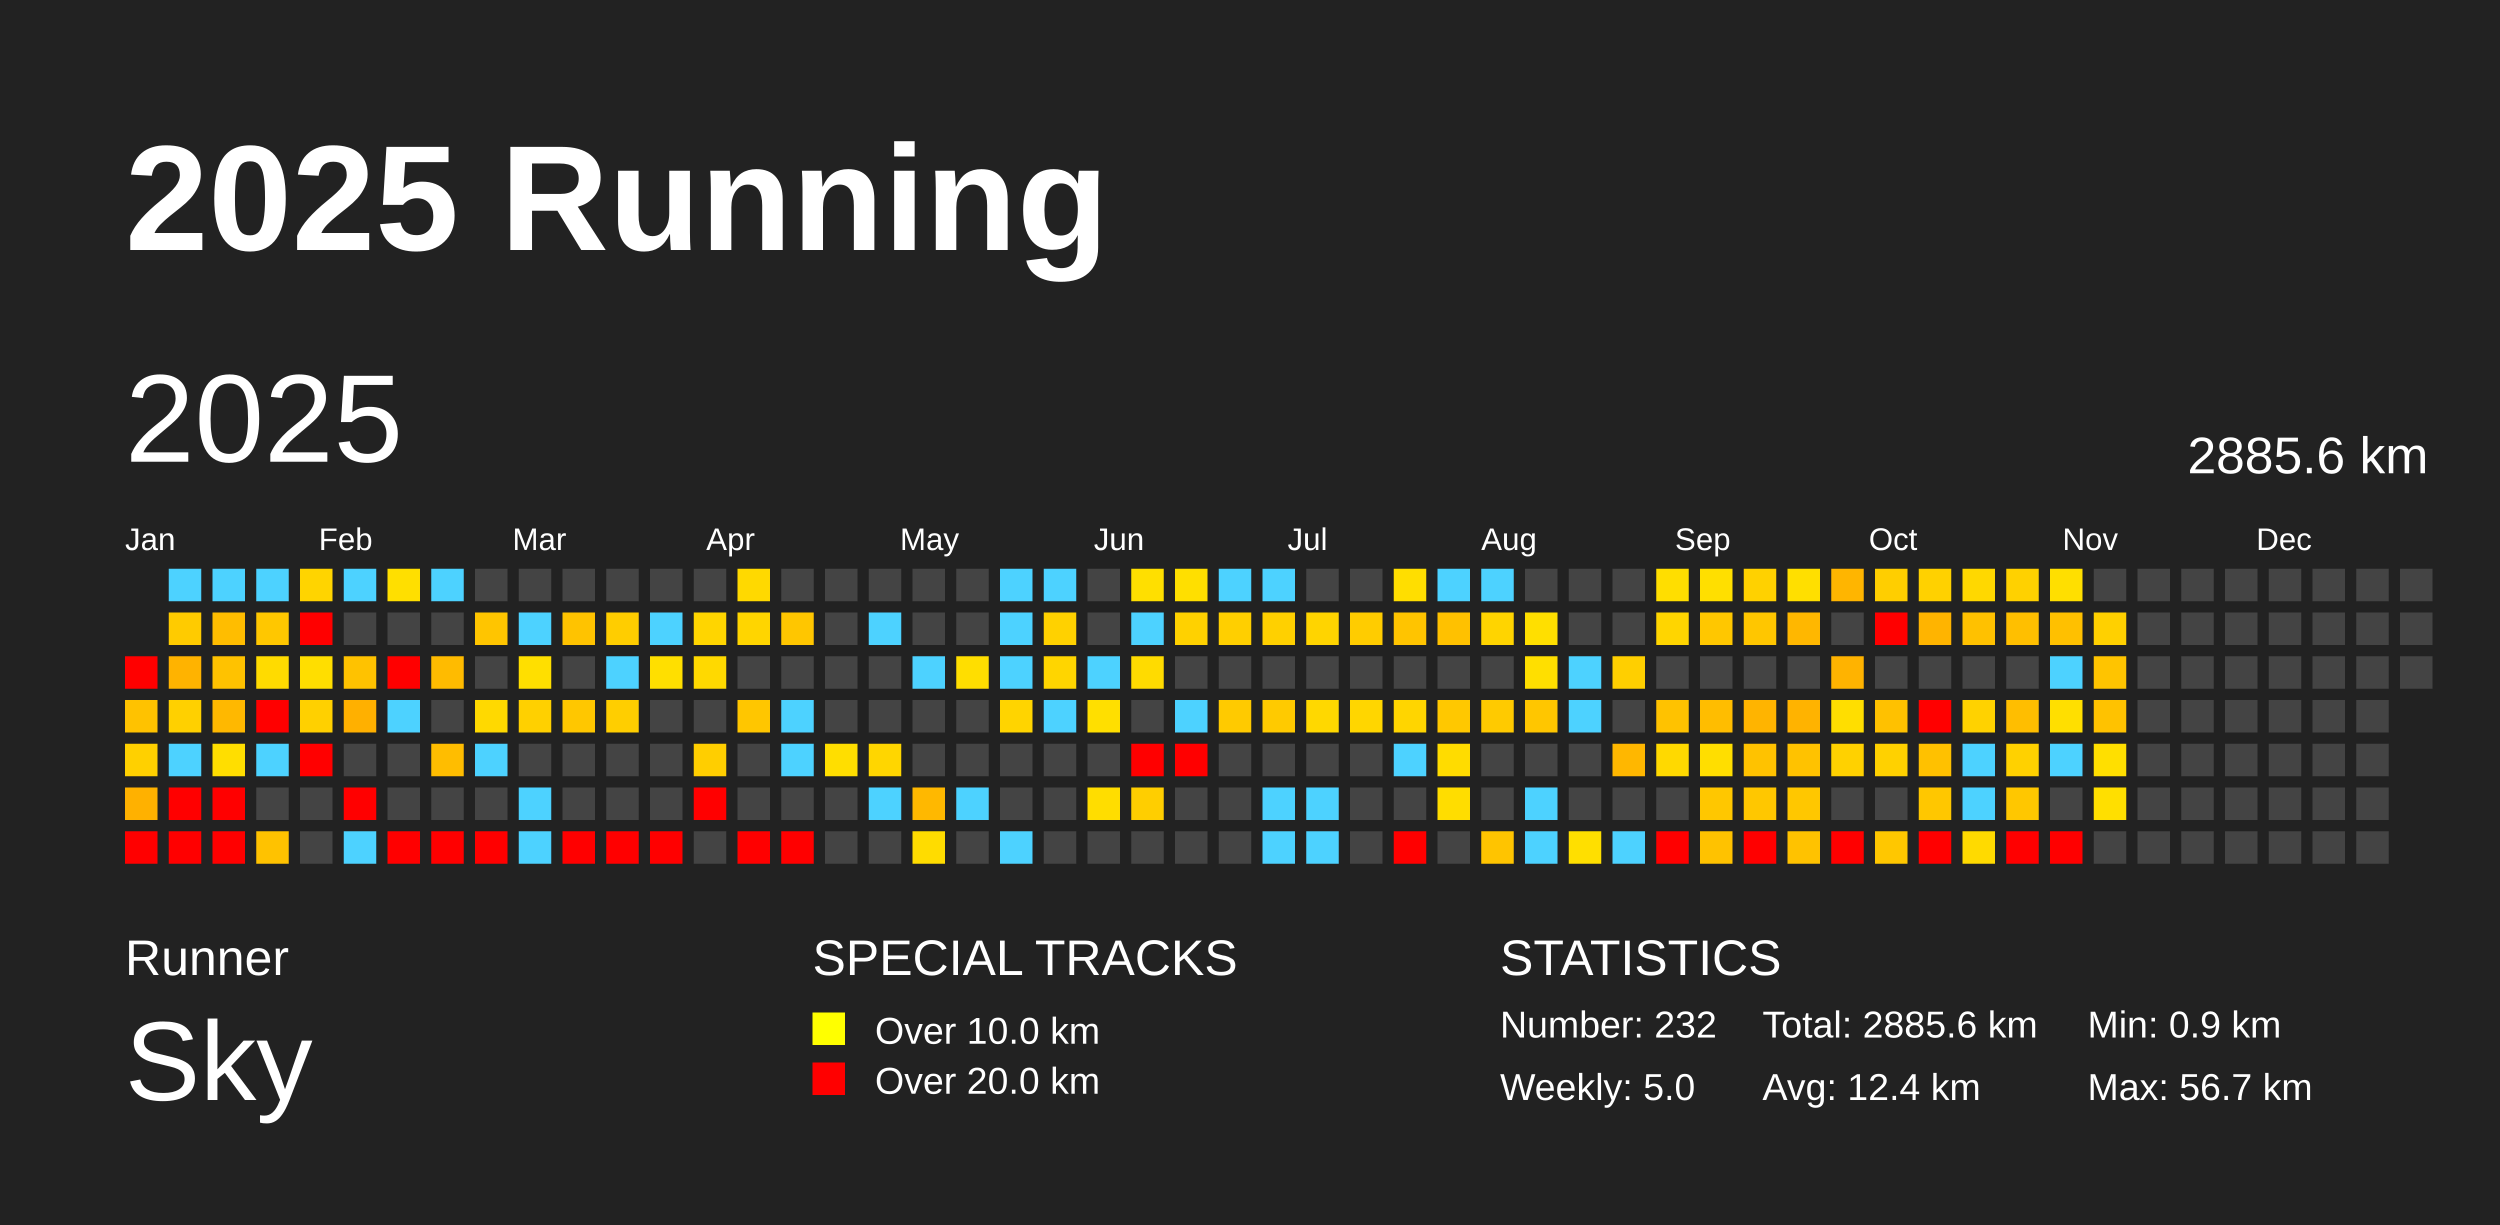
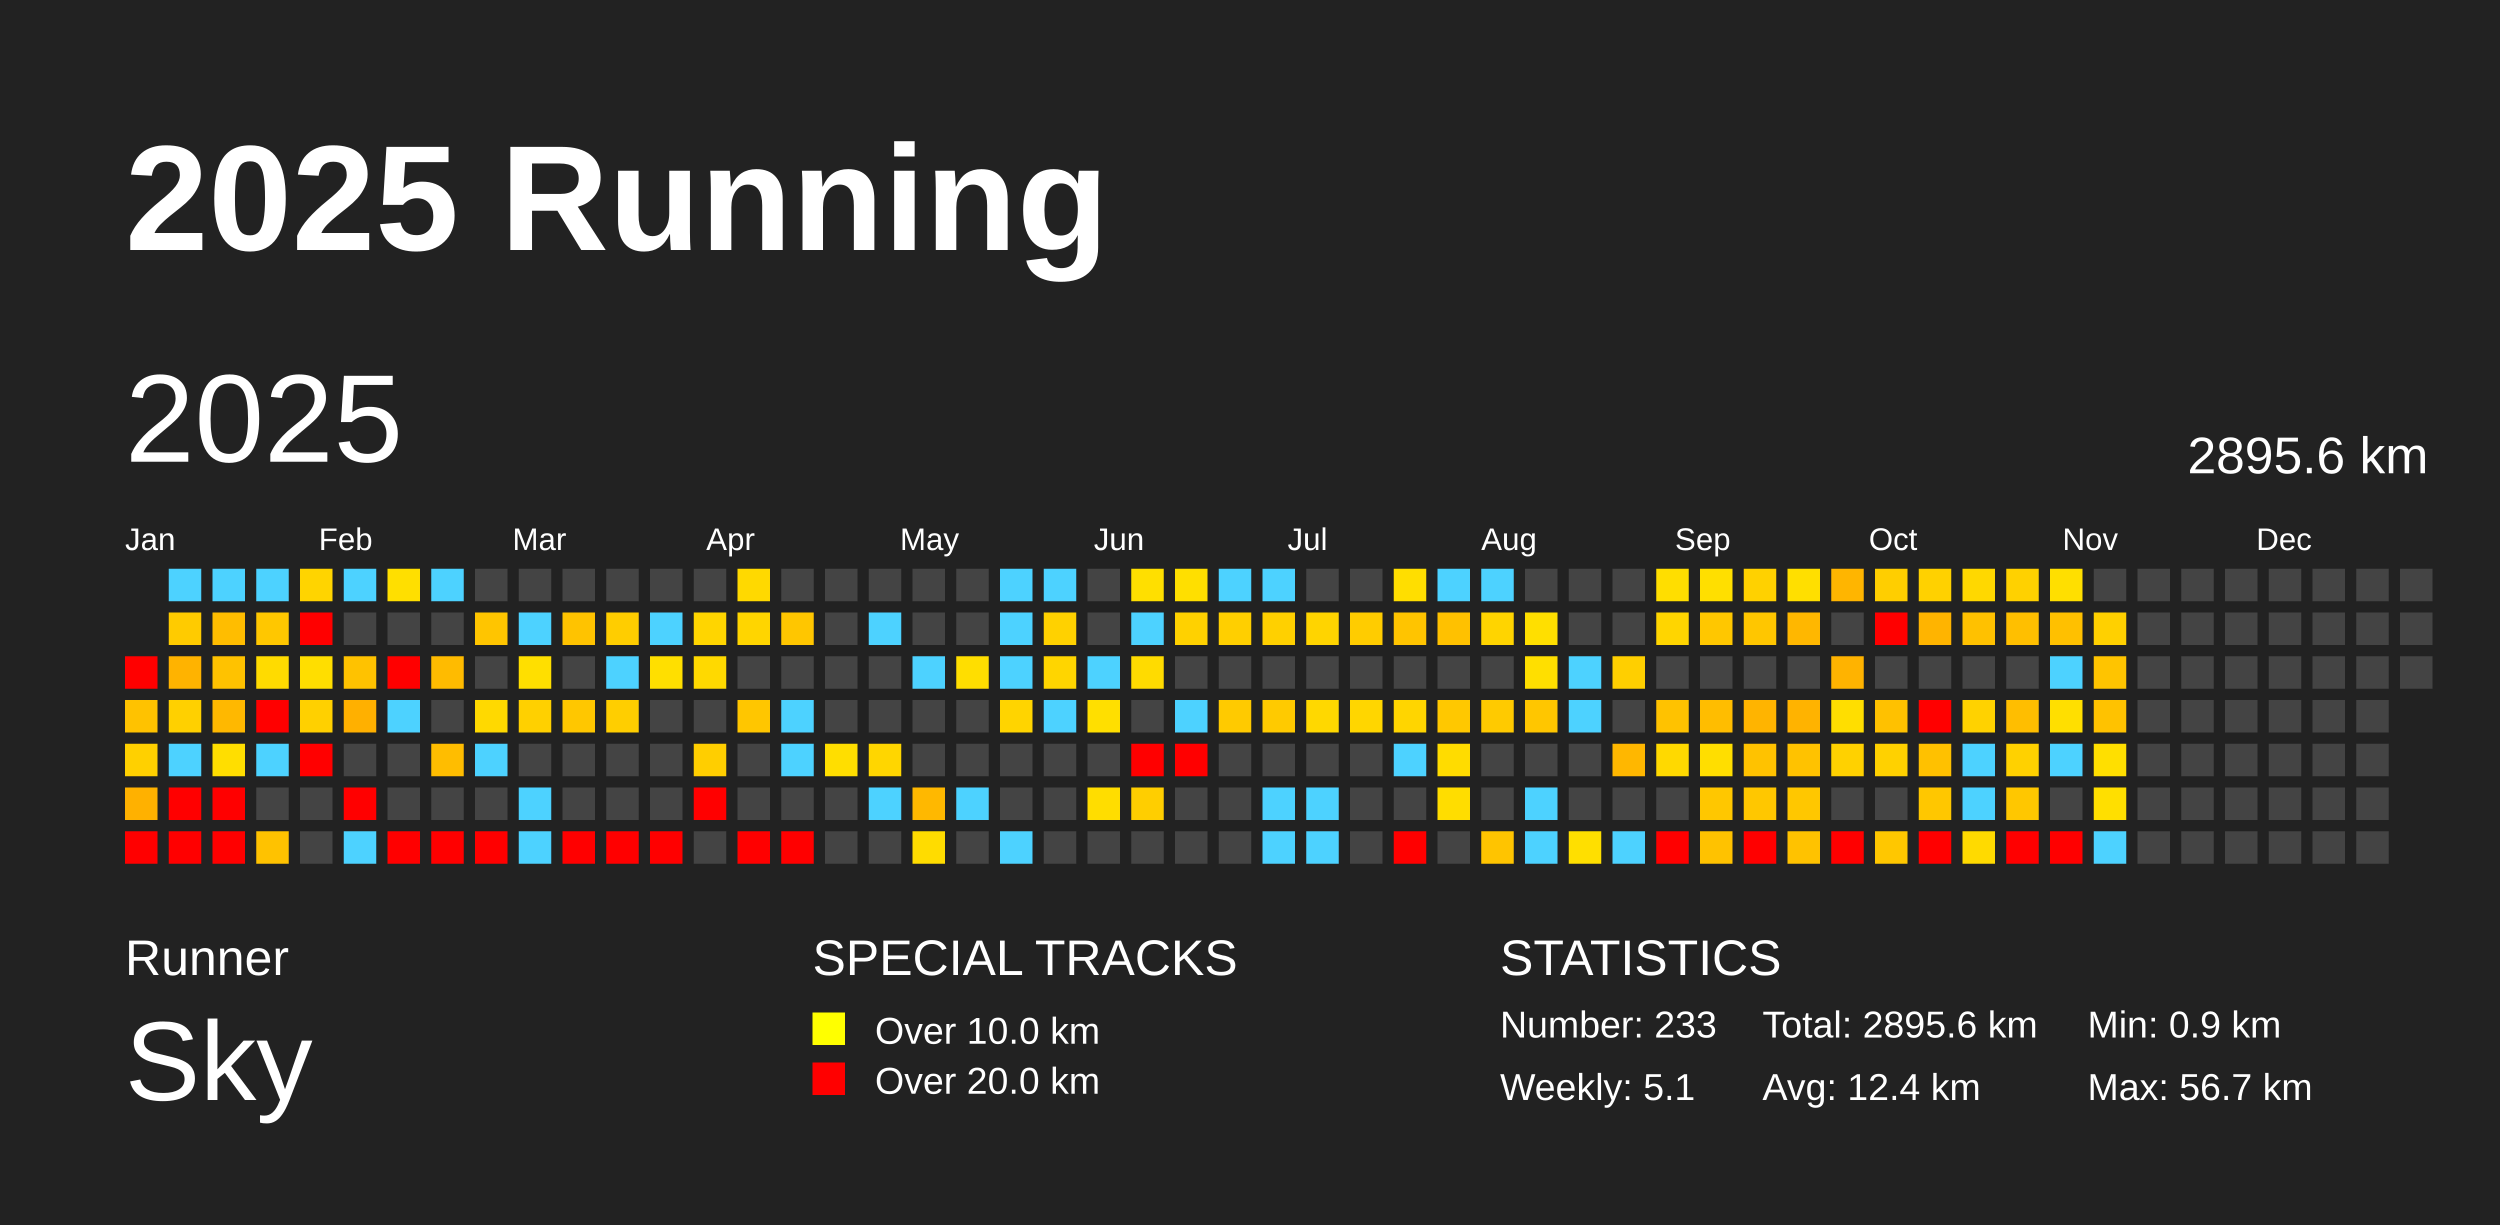
<svg xmlns="http://www.w3.org/2000/svg" baseProfile="full" height="98mm" version="1.1" viewBox="0,0,200,98" width="200mm">
  <defs />
  <rect fill="#222222" height="98" width="200" x="0" y="0" />
  <text fill="#FFFFFF" style="font-size:12px; font-family:Arial; font-weight:bold;" x="10" y="20">2025 Running</text>
  <text fill="#FFFFFF" style="font-size:4px; font-family:Arial" x="10" y="78">Runner</text>
  <text fill="#FFFFFF" style="font-size:9px; font-family:Arial" x="10" y="88">Sky</text>
  <text fill="#FFFFFF" style="font-size:4px; font-family:Arial" x="65" y="78">SPECIAL TRACKS</text>
  <rect fill="yellow" height="2.6" width="2.6" x="65" y="81" />
  <text fill="#FFFFFF" style="font-size:3px; font-family:Arial" x="70" y="83.5">Over 10.0 km</text>
  <rect fill="red" height="2.6" width="2.6" x="65" y="85" />
  <text fill="#FFFFFF" style="font-size:3px; font-family:Arial" x="70" y="87.5">Over 20.0 km</text>
  <text fill="#FFFFFF" style="font-size:4px; font-family:Arial" x="120" y="78">STATISTICS</text>
-   <text fill="#FFFFFF" style="font-size:3px; font-family:Arial" x="120" y="83">Number: 232</text>
-   <text fill="#FFFFFF" style="font-size:3px; font-family:Arial" x="120" y="88">Weekly: 5.0</text>
-   <text fill="#FFFFFF" style="font-size:3px; font-family:Arial" x="141" y="83">Total: 2885.6 km</text>
+   <text fill="#FFFFFF" style="font-size:3px; font-family:Arial" x="120" y="83">Number: 233</text>
+   <text fill="#FFFFFF" style="font-size:3px; font-family:Arial" x="120" y="88">Weekly: 5.1</text>
+   <text fill="#FFFFFF" style="font-size:3px; font-family:Arial" x="141" y="83">Total: 2895.6 km</text>
  <text fill="#FFFFFF" style="font-size:3px; font-family:Arial" x="141" y="88">Avg: 12.4 km</text>
  <text fill="#FFFFFF" style="font-size:3px; font-family:Arial" x="167" y="83">Min: 0.9 km</text>
  <text fill="#FFFFFF" style="font-size:3px; font-family:Arial" x="167" y="88">Max: 56.7 km</text>
  <text dominant-baseline="hanging" fill="#FFFFFF" style="font-size:10.0px; font-family:Arial;" x="10" y="30">2025</text>
-   <text dominant-baseline="hanging" fill="#FFFFFF" style="font-size:4.125px; font-family:Arial;" x="175" y="35">2885.6 km</text>
+   <text dominant-baseline="hanging" fill="#FFFFFF" style="font-size:4.125px; font-family:Arial;" x="175" y="35">2895.6 km</text>
  <text fill="#FFFFFF" style="font-size:2.5px; font-family:Arial" x="10.0" y="44">Jan</text>
  <text fill="#FFFFFF" style="font-size:2.5px; font-family:Arial" x="25.5" y="44">Feb</text>
  <text fill="#FFFFFF" style="font-size:2.5px; font-family:Arial" x="41.0" y="44">Mar</text>
  <text fill="#FFFFFF" style="font-size:2.5px; font-family:Arial" x="56.5" y="44">Apr</text>
  <text fill="#FFFFFF" style="font-size:2.5px; font-family:Arial" x="72.0" y="44">May</text>
  <text fill="#FFFFFF" style="font-size:2.5px; font-family:Arial" x="87.5" y="44">Jun</text>
  <text fill="#FFFFFF" style="font-size:2.5px; font-family:Arial" x="103.0" y="44">Jul</text>
  <text fill="#FFFFFF" style="font-size:2.5px; font-family:Arial" x="118.5" y="44">Aug</text>
  <text fill="#FFFFFF" style="font-size:2.5px; font-family:Arial" x="134.0" y="44">Sep</text>
  <text fill="#FFFFFF" style="font-size:2.5px; font-family:Arial" x="149.5" y="44">Oct</text>
  <text fill="#FFFFFF" style="font-size:2.5px; font-family:Arial" x="165.0" y="44">Nov</text>
  <text fill="#FFFFFF" style="font-size:2.5px; font-family:Arial" x="180.5" y="44">Dec</text>
  <rect fill="red" height="2.6" width="2.6" x="10.0" y="52.5" />
  <rect fill="#ffc200" height="2.6" width="2.6" x="10.0" y="56.0" />
  <rect fill="#ffd000" height="2.6" width="2.6" x="10.0" y="59.5" />
  <rect fill="#ffb100" height="2.6" width="2.6" x="10.0" y="63.0" />
  <rect fill="red" height="2.6" width="2.6" x="10.0" y="66.5" />
  <rect fill="#4dd2ff" height="2.6" width="2.6" x="13.5" y="45.5" />
  <rect fill="#ffcb00" height="2.6" width="2.6" x="13.5" y="49.0" />
  <rect fill="#ffb300" height="2.6" width="2.6" x="13.5" y="52.5" />
  <rect fill="#ffd000" height="2.6" width="2.6" x="13.5" y="56.0" />
  <rect fill="#4dd2ff" height="2.6" width="2.6" x="13.5" y="59.5" />
  <rect fill="red" height="2.6" width="2.6" x="13.5" y="63.0" />
  <rect fill="red" height="2.6" width="2.6" x="13.5" y="66.5" />
  <rect fill="#4dd2ff" height="2.6" width="2.6" x="17.0" y="45.5" />
  <rect fill="#ffbd00" height="2.6" width="2.6" x="17.0" y="49.0" />
  <rect fill="#ffc200" height="2.6" width="2.6" x="17.0" y="52.5" />
  <rect fill="#ffb800" height="2.6" width="2.6" x="17.0" y="56.0" />
  <rect fill="#ffde00" height="2.6" width="2.6" x="17.0" y="59.5" />
  <rect fill="red" height="2.6" width="2.6" x="17.0" y="63.0" />
  <rect fill="red" height="2.6" width="2.6" x="17.0" y="66.5" />
  <rect fill="#4dd2ff" height="2.6" width="2.6" x="20.5" y="45.5" />
  <rect fill="#ffc700" height="2.6" width="2.6" x="20.5" y="49.0" />
  <rect fill="#ffdb00" height="2.6" width="2.6" x="20.5" y="52.5" />
  <rect fill="red" height="2.6" width="2.6" x="20.5" y="56.0" />
  <rect fill="#4dd2ff" height="2.6" width="2.6" x="20.5" y="59.5" />
  <rect fill="#444444" height="2.6" width="2.6" x="20.5" y="63.0" />
  <rect fill="#ffc200" height="2.6" width="2.6" x="20.5" y="66.5" />
  <rect fill="#ffd400" height="2.6" width="2.6" x="24.0" y="45.5" />
  <rect fill="red" height="2.6" width="2.6" x="24.0" y="49.0" />
  <rect fill="#ffde00" height="2.6" width="2.6" x="24.0" y="52.5" />
  <rect fill="#ffd000" height="2.6" width="2.6" x="24.0" y="56.0" />
  <rect fill="red" height="2.6" width="2.6" x="24.0" y="59.5" />
  <rect fill="#444444" height="2.6" width="2.6" x="24.0" y="63.0" />
  <rect fill="#444444" height="2.6" width="2.6" x="24.0" y="66.5" />
  <rect fill="#4dd2ff" height="2.6" width="2.6" x="27.5" y="45.5" />
  <rect fill="#444444" height="2.6" width="2.6" x="27.5" y="49.0" />
  <rect fill="#ffc200" height="2.6" width="2.6" x="27.5" y="52.5" />
  <rect fill="#ffb000" height="2.6" width="2.6" x="27.5" y="56.0" />
  <rect fill="#444444" height="2.6" width="2.6" x="27.5" y="59.5" />
  <rect fill="red" height="2.6" width="2.6" x="27.5" y="63.0" />
  <rect fill="#4dd2ff" height="2.6" width="2.6" x="27.5" y="66.5" />
  <rect fill="#ffdf00" height="2.6" width="2.6" x="31.0" y="45.5" />
  <rect fill="#444444" height="2.6" width="2.6" x="31.0" y="49.0" />
  <rect fill="red" height="2.6" width="2.6" x="31.0" y="52.5" />
  <rect fill="#4dd2ff" height="2.6" width="2.6" x="31.0" y="56.0" />
  <rect fill="#444444" height="2.6" width="2.6" x="31.0" y="59.5" />
  <rect fill="#444444" height="2.6" width="2.6" x="31.0" y="63.0" />
  <rect fill="red" height="2.6" width="2.6" x="31.0" y="66.5" />
  <rect fill="#4dd2ff" height="2.6" width="2.6" x="34.5" y="45.5" />
  <rect fill="#444444" height="2.6" width="2.6" x="34.5" y="49.0" />
  <rect fill="#ffbb00" height="2.6" width="2.6" x="34.5" y="52.5" />
  <rect fill="#444444" height="2.6" width="2.6" x="34.5" y="56.0" />
  <rect fill="#ffbd00" height="2.6" width="2.6" x="34.5" y="59.5" />
  <rect fill="#444444" height="2.6" width="2.6" x="34.5" y="63.0" />
  <rect fill="red" height="2.6" width="2.6" x="34.5" y="66.5" />
  <rect fill="#444444" height="2.6" width="2.6" x="38.0" y="45.5" />
  <rect fill="#ffc500" height="2.6" width="2.6" x="38.0" y="49.0" />
  <rect fill="#444444" height="2.6" width="2.6" x="38.0" y="52.5" />
  <rect fill="#ffd900" height="2.6" width="2.6" x="38.0" y="56.0" />
  <rect fill="#4dd2ff" height="2.6" width="2.6" x="38.0" y="59.5" />
  <rect fill="#444444" height="2.6" width="2.6" x="38.0" y="63.0" />
  <rect fill="red" height="2.6" width="2.6" x="38.0" y="66.5" />
  <rect fill="#444444" height="2.6" width="2.6" x="41.5" y="45.5" />
  <rect fill="#4dd2ff" height="2.6" width="2.6" x="41.5" y="49.0" />
  <rect fill="#ffdf00" height="2.6" width="2.6" x="41.5" y="52.5" />
  <rect fill="#ffd000" height="2.6" width="2.6" x="41.5" y="56.0" />
  <rect fill="#444444" height="2.6" width="2.6" x="41.5" y="59.5" />
  <rect fill="#4dd2ff" height="2.6" width="2.6" x="41.5" y="63.0" />
  <rect fill="#4dd2ff" height="2.6" width="2.6" x="41.5" y="66.5" />
  <rect fill="#444444" height="2.6" width="2.6" x="45.0" y="45.5" />
  <rect fill="#ffc300" height="2.6" width="2.6" x="45.0" y="49.0" />
  <rect fill="#444444" height="2.6" width="2.6" x="45.0" y="52.5" />
  <rect fill="#ffc700" height="2.6" width="2.6" x="45.0" y="56.0" />
  <rect fill="#444444" height="2.6" width="2.6" x="45.0" y="59.5" />
  <rect fill="#444444" height="2.6" width="2.6" x="45.0" y="63.0" />
  <rect fill="red" height="2.6" width="2.6" x="45.0" y="66.5" />
  <rect fill="#444444" height="2.6" width="2.6" x="48.5" y="45.5" />
  <rect fill="#ffcd00" height="2.6" width="2.6" x="48.5" y="49.0" />
  <rect fill="#4dd2ff" height="2.6" width="2.6" x="48.5" y="52.5" />
  <rect fill="#ffce00" height="2.6" width="2.6" x="48.5" y="56.0" />
  <rect fill="#444444" height="2.6" width="2.6" x="48.5" y="59.5" />
  <rect fill="#444444" height="2.6" width="2.6" x="48.5" y="63.0" />
  <rect fill="red" height="2.6" width="2.6" x="48.5" y="66.5" />
  <rect fill="#444444" height="2.6" width="2.6" x="52.0" y="45.5" />
  <rect fill="#4dd2ff" height="2.6" width="2.6" x="52.0" y="49.0" />
  <rect fill="#ffdf00" height="2.6" width="2.6" x="52.0" y="52.5" />
  <rect fill="#444444" height="2.6" width="2.6" x="52.0" y="56.0" />
  <rect fill="#444444" height="2.6" width="2.6" x="52.0" y="59.5" />
  <rect fill="#444444" height="2.6" width="2.6" x="52.0" y="63.0" />
  <rect fill="red" height="2.6" width="2.6" x="52.0" y="66.5" />
  <rect fill="#444444" height="2.6" width="2.6" x="55.5" y="45.5" />
  <rect fill="#ffd500" height="2.6" width="2.6" x="55.5" y="49.0" />
  <rect fill="#ffd900" height="2.6" width="2.6" x="55.5" y="52.5" />
  <rect fill="#444444" height="2.6" width="2.6" x="55.5" y="56.0" />
  <rect fill="#ffce00" height="2.6" width="2.6" x="55.5" y="59.5" />
  <rect fill="red" height="2.6" width="2.6" x="55.5" y="63.0" />
  <rect fill="#444444" height="2.6" width="2.6" x="55.5" y="66.5" />
  <rect fill="#ffd900" height="2.6" width="2.6" x="59.0" y="45.5" />
  <rect fill="#ffd500" height="2.6" width="2.6" x="59.0" y="49.0" />
  <rect fill="#444444" height="2.6" width="2.6" x="59.0" y="52.5" />
  <rect fill="#ffc600" height="2.6" width="2.6" x="59.0" y="56.0" />
  <rect fill="#444444" height="2.6" width="2.6" x="59.0" y="59.5" />
  <rect fill="#444444" height="2.6" width="2.6" x="59.0" y="63.0" />
  <rect fill="red" height="2.6" width="2.6" x="59.0" y="66.5" />
  <rect fill="#444444" height="2.6" width="2.6" x="62.5" y="45.5" />
  <rect fill="#ffc600" height="2.6" width="2.6" x="62.5" y="49.0" />
  <rect fill="#444444" height="2.6" width="2.6" x="62.5" y="52.5" />
  <rect fill="#4dd2ff" height="2.6" width="2.6" x="62.5" y="56.0" />
  <rect fill="#4dd2ff" height="2.6" width="2.6" x="62.5" y="59.5" />
  <rect fill="#444444" height="2.6" width="2.6" x="62.5" y="63.0" />
  <rect fill="red" height="2.6" width="2.6" x="62.5" y="66.5" />
  <rect fill="#444444" height="2.6" width="2.6" x="66.0" y="45.5" />
  <rect fill="#444444" height="2.6" width="2.6" x="66.0" y="49.0" />
  <rect fill="#444444" height="2.6" width="2.6" x="66.0" y="52.5" />
  <rect fill="#444444" height="2.6" width="2.6" x="66.0" y="56.0" />
  <rect fill="#ffde00" height="2.6" width="2.6" x="66.0" y="59.5" />
  <rect fill="#444444" height="2.6" width="2.6" x="66.0" y="63.0" />
  <rect fill="#444444" height="2.6" width="2.6" x="66.0" y="66.5" />
  <rect fill="#444444" height="2.6" width="2.6" x="69.5" y="45.5" />
  <rect fill="#4dd2ff" height="2.6" width="2.6" x="69.5" y="49.0" />
  <rect fill="#444444" height="2.6" width="2.6" x="69.5" y="52.5" />
  <rect fill="#444444" height="2.6" width="2.6" x="69.5" y="56.0" />
  <rect fill="#ffd600" height="2.6" width="2.6" x="69.5" y="59.5" />
  <rect fill="#4dd2ff" height="2.6" width="2.6" x="69.5" y="63.0" />
  <rect fill="#444444" height="2.6" width="2.6" x="69.5" y="66.5" />
  <rect fill="#444444" height="2.6" width="2.6" x="73.0" y="45.5" />
  <rect fill="#444444" height="2.6" width="2.6" x="73.0" y="49.0" />
  <rect fill="#4dd2ff" height="2.6" width="2.6" x="73.0" y="52.5" />
  <rect fill="#444444" height="2.6" width="2.6" x="73.0" y="56.0" />
  <rect fill="#444444" height="2.6" width="2.6" x="73.0" y="59.5" />
  <rect fill="#ffb800" height="2.6" width="2.6" x="73.0" y="63.0" />
  <rect fill="#ffdc00" height="2.6" width="2.6" x="73.0" y="66.5" />
  <rect fill="#444444" height="2.6" width="2.6" x="76.5" y="45.5" />
  <rect fill="#444444" height="2.6" width="2.6" x="76.5" y="49.0" />
  <rect fill="#ffde00" height="2.6" width="2.6" x="76.5" y="52.5" />
  <rect fill="#444444" height="2.6" width="2.6" x="76.5" y="56.0" />
  <rect fill="#444444" height="2.6" width="2.6" x="76.5" y="59.5" />
  <rect fill="#4dd2ff" height="2.6" width="2.6" x="76.5" y="63.0" />
  <rect fill="#444444" height="2.6" width="2.6" x="76.5" y="66.5" />
  <rect fill="#4dd2ff" height="2.6" width="2.6" x="80.0" y="45.5" />
  <rect fill="#4dd2ff" height="2.6" width="2.6" x="80.0" y="49.0" />
  <rect fill="#4dd2ff" height="2.6" width="2.6" x="80.0" y="52.5" />
  <rect fill="#ffd400" height="2.6" width="2.6" x="80.0" y="56.0" />
  <rect fill="#444444" height="2.6" width="2.6" x="80.0" y="59.5" />
  <rect fill="#444444" height="2.6" width="2.6" x="80.0" y="63.0" />
  <rect fill="#4dd2ff" height="2.6" width="2.6" x="80.0" y="66.5" />
  <rect fill="#4dd2ff" height="2.6" width="2.6" x="83.5" y="45.5" />
  <rect fill="#ffd100" height="2.6" width="2.6" x="83.5" y="49.0" />
  <rect fill="#ffd500" height="2.6" width="2.6" x="83.5" y="52.5" />
  <rect fill="#4dd2ff" height="2.6" width="2.6" x="83.5" y="56.0" />
  <rect fill="#444444" height="2.6" width="2.6" x="83.5" y="59.5" />
  <rect fill="#444444" height="2.6" width="2.6" x="83.5" y="63.0" />
  <rect fill="#444444" height="2.6" width="2.6" x="83.5" y="66.5" />
  <rect fill="#444444" height="2.6" width="2.6" x="87.0" y="45.5" />
  <rect fill="#444444" height="2.6" width="2.6" x="87.0" y="49.0" />
  <rect fill="#4dd2ff" height="2.6" width="2.6" x="87.0" y="52.5" />
  <rect fill="#ffdf00" height="2.6" width="2.6" x="87.0" y="56.0" />
  <rect fill="#444444" height="2.6" width="2.6" x="87.0" y="59.5" />
  <rect fill="#ffdd00" height="2.6" width="2.6" x="87.0" y="63.0" />
  <rect fill="#444444" height="2.6" width="2.6" x="87.0" y="66.5" />
  <rect fill="#ffdf00" height="2.6" width="2.6" x="90.5" y="45.5" />
  <rect fill="#4dd2ff" height="2.6" width="2.6" x="90.5" y="49.0" />
  <rect fill="#ffdb00" height="2.6" width="2.6" x="90.5" y="52.5" />
  <rect fill="#444444" height="2.6" width="2.6" x="90.5" y="56.0" />
  <rect fill="red" height="2.6" width="2.6" x="90.5" y="59.5" />
  <rect fill="#ffce00" height="2.6" width="2.6" x="90.5" y="63.0" />
  <rect fill="#444444" height="2.6" width="2.6" x="90.5" y="66.5" />
  <rect fill="#ffdf00" height="2.6" width="2.6" x="94.0" y="45.5" />
  <rect fill="#ffd100" height="2.6" width="2.6" x="94.0" y="49.0" />
  <rect fill="#444444" height="2.6" width="2.6" x="94.0" y="52.5" />
  <rect fill="#4dd2ff" height="2.6" width="2.6" x="94.0" y="56.0" />
  <rect fill="red" height="2.6" width="2.6" x="94.0" y="59.5" />
  <rect fill="#444444" height="2.6" width="2.6" x="94.0" y="63.0" />
  <rect fill="#444444" height="2.6" width="2.6" x="94.0" y="66.5" />
  <rect fill="#4dd2ff" height="2.6" width="2.6" x="97.5" y="45.5" />
  <rect fill="#ffcf00" height="2.6" width="2.6" x="97.5" y="49.0" />
  <rect fill="#444444" height="2.6" width="2.6" x="97.5" y="52.5" />
  <rect fill="#ffca00" height="2.6" width="2.6" x="97.5" y="56.0" />
  <rect fill="#444444" height="2.6" width="2.6" x="97.5" y="59.5" />
  <rect fill="#444444" height="2.6" width="2.6" x="97.5" y="63.0" />
  <rect fill="#444444" height="2.6" width="2.6" x="97.5" y="66.5" />
  <rect fill="#4dd2ff" height="2.6" width="2.6" x="101.0" y="45.5" />
  <rect fill="#ffd000" height="2.6" width="2.6" x="101.0" y="49.0" />
  <rect fill="#444444" height="2.6" width="2.6" x="101.0" y="52.5" />
  <rect fill="#ffca00" height="2.6" width="2.6" x="101.0" y="56.0" />
  <rect fill="#444444" height="2.6" width="2.6" x="101.0" y="59.5" />
  <rect fill="#4dd2ff" height="2.6" width="2.6" x="101.0" y="63.0" />
  <rect fill="#4dd2ff" height="2.6" width="2.6" x="101.0" y="66.5" />
  <rect fill="#444444" height="2.6" width="2.6" x="104.5" y="45.5" />
  <rect fill="#ffd400" height="2.6" width="2.6" x="104.5" y="49.0" />
  <rect fill="#444444" height="2.6" width="2.6" x="104.5" y="52.5" />
  <rect fill="#ffd800" height="2.6" width="2.6" x="104.5" y="56.0" />
  <rect fill="#444444" height="2.6" width="2.6" x="104.5" y="59.5" />
  <rect fill="#4dd2ff" height="2.6" width="2.6" x="104.5" y="63.0" />
  <rect fill="#4dd2ff" height="2.6" width="2.6" x="104.5" y="66.5" />
  <rect fill="#444444" height="2.6" width="2.6" x="108.0" y="45.5" />
  <rect fill="#ffcc00" height="2.6" width="2.6" x="108.0" y="49.0" />
  <rect fill="#444444" height="2.6" width="2.6" x="108.0" y="52.5" />
  <rect fill="#ffd600" height="2.6" width="2.6" x="108.0" y="56.0" />
  <rect fill="#444444" height="2.6" width="2.6" x="108.0" y="59.5" />
  <rect fill="#444444" height="2.6" width="2.6" x="108.0" y="63.0" />
  <rect fill="#444444" height="2.6" width="2.6" x="108.0" y="66.5" />
  <rect fill="#ffde00" height="2.6" width="2.6" x="111.5" y="45.5" />
  <rect fill="#ffc400" height="2.6" width="2.6" x="111.5" y="49.0" />
  <rect fill="#444444" height="2.6" width="2.6" x="111.5" y="52.5" />
  <rect fill="#ffd500" height="2.6" width="2.6" x="111.5" y="56.0" />
  <rect fill="#4dd2ff" height="2.6" width="2.6" x="111.5" y="59.5" />
  <rect fill="#444444" height="2.6" width="2.6" x="111.5" y="63.0" />
  <rect fill="red" height="2.6" width="2.6" x="111.5" y="66.5" />
  <rect fill="#4dd2ff" height="2.6" width="2.6" x="115.0" y="45.5" />
  <rect fill="#ffc100" height="2.6" width="2.6" x="115.0" y="49.0" />
  <rect fill="#444444" height="2.6" width="2.6" x="115.0" y="52.5" />
  <rect fill="#ffc800" height="2.6" width="2.6" x="115.0" y="56.0" />
  <rect fill="#ffdc00" height="2.6" width="2.6" x="115.0" y="59.5" />
  <rect fill="#ffdd00" height="2.6" width="2.6" x="115.0" y="63.0" />
  <rect fill="#444444" height="2.6" width="2.6" x="115.0" y="66.5" />
  <rect fill="#4dd2ff" height="2.6" width="2.6" x="118.5" y="45.5" />
  <rect fill="#ffd400" height="2.6" width="2.6" x="118.5" y="49.0" />
  <rect fill="#444444" height="2.6" width="2.6" x="118.5" y="52.5" />
  <rect fill="#ffca00" height="2.6" width="2.6" x="118.5" y="56.0" />
  <rect fill="#444444" height="2.6" width="2.6" x="118.5" y="59.5" />
  <rect fill="#444444" height="2.6" width="2.6" x="118.5" y="63.0" />
  <rect fill="#ffc400" height="2.6" width="2.6" x="118.5" y="66.5" />
  <rect fill="#444444" height="2.6" width="2.6" x="122.0" y="45.5" />
  <rect fill="#ffdf00" height="2.6" width="2.6" x="122.0" y="49.0" />
  <rect fill="#ffdf00" height="2.6" width="2.6" x="122.0" y="52.5" />
  <rect fill="#ffc600" height="2.6" width="2.6" x="122.0" y="56.0" />
  <rect fill="#444444" height="2.6" width="2.6" x="122.0" y="59.5" />
  <rect fill="#4dd2ff" height="2.6" width="2.6" x="122.0" y="63.0" />
  <rect fill="#4dd2ff" height="2.6" width="2.6" x="122.0" y="66.5" />
  <rect fill="#444444" height="2.6" width="2.6" x="125.5" y="45.5" />
  <rect fill="#444444" height="2.6" width="2.6" x="125.5" y="49.0" />
  <rect fill="#4dd2ff" height="2.6" width="2.6" x="125.5" y="52.5" />
  <rect fill="#4dd2ff" height="2.6" width="2.6" x="125.5" y="56.0" />
  <rect fill="#444444" height="2.6" width="2.6" x="125.5" y="59.5" />
  <rect fill="#444444" height="2.6" width="2.6" x="125.5" y="63.0" />
  <rect fill="#ffdf00" height="2.6" width="2.6" x="125.5" y="66.5" />
  <rect fill="#444444" height="2.6" width="2.6" x="129.0" y="45.5" />
  <rect fill="#444444" height="2.6" width="2.6" x="129.0" y="49.0" />
  <rect fill="#ffcf00" height="2.6" width="2.6" x="129.0" y="52.5" />
  <rect fill="#444444" height="2.6" width="2.6" x="129.0" y="56.0" />
  <rect fill="#ffb700" height="2.6" width="2.6" x="129.0" y="59.5" />
  <rect fill="#444444" height="2.6" width="2.6" x="129.0" y="63.0" />
  <rect fill="#4dd2ff" height="2.6" width="2.6" x="129.0" y="66.5" />
  <rect fill="#ffde00" height="2.6" width="2.6" x="132.5" y="45.5" />
  <rect fill="#ffd500" height="2.6" width="2.6" x="132.5" y="49.0" />
  <rect fill="#444444" height="2.6" width="2.6" x="132.5" y="52.5" />
  <rect fill="#ffc200" height="2.6" width="2.6" x="132.5" y="56.0" />
  <rect fill="#ffd900" height="2.6" width="2.6" x="132.5" y="59.5" />
  <rect fill="#444444" height="2.6" width="2.6" x="132.5" y="63.0" />
  <rect fill="red" height="2.6" width="2.6" x="132.5" y="66.5" />
  <rect fill="#ffdf00" height="2.6" width="2.6" x="136.0" y="45.5" />
  <rect fill="#ffc700" height="2.6" width="2.6" x="136.0" y="49.0" />
  <rect fill="#444444" height="2.6" width="2.6" x="136.0" y="52.5" />
  <rect fill="#ffbd00" height="2.6" width="2.6" x="136.0" y="56.0" />
  <rect fill="#ffde00" height="2.6" width="2.6" x="136.0" y="59.5" />
  <rect fill="#ffc700" height="2.6" width="2.6" x="136.0" y="63.0" />
  <rect fill="#ffc200" height="2.6" width="2.6" x="136.0" y="66.5" />
  <rect fill="#ffd100" height="2.6" width="2.6" x="139.5" y="45.5" />
  <rect fill="#ffc600" height="2.6" width="2.6" x="139.5" y="49.0" />
  <rect fill="#444444" height="2.6" width="2.6" x="139.5" y="52.5" />
  <rect fill="#ffb400" height="2.6" width="2.6" x="139.5" y="56.0" />
  <rect fill="#ffc200" height="2.6" width="2.6" x="139.5" y="59.5" />
  <rect fill="#ffc700" height="2.6" width="2.6" x="139.5" y="63.0" />
  <rect fill="red" height="2.6" width="2.6" x="139.5" y="66.5" />
  <rect fill="#ffdf00" height="2.6" width="2.6" x="143.0" y="45.5" />
  <rect fill="#ffb700" height="2.6" width="2.6" x="143.0" y="49.0" />
  <rect fill="#444444" height="2.6" width="2.6" x="143.0" y="52.5" />
  <rect fill="#ffb300" height="2.6" width="2.6" x="143.0" y="56.0" />
  <rect fill="#ffc200" height="2.6" width="2.6" x="143.0" y="59.5" />
  <rect fill="#ffc700" height="2.6" width="2.6" x="143.0" y="63.0" />
  <rect fill="#ffc200" height="2.6" width="2.6" x="143.0" y="66.5" />
  <rect fill="#ffb500" height="2.6" width="2.6" x="146.5" y="45.5" />
  <rect fill="#444444" height="2.6" width="2.6" x="146.5" y="49.0" />
  <rect fill="#ffb300" height="2.6" width="2.6" x="146.5" y="52.5" />
  <rect fill="#ffde00" height="2.6" width="2.6" x="146.5" y="56.0" />
  <rect fill="#ffd100" height="2.6" width="2.6" x="146.5" y="59.5" />
  <rect fill="#444444" height="2.6" width="2.6" x="146.5" y="63.0" />
  <rect fill="red" height="2.6" width="2.6" x="146.5" y="66.5" />
  <rect fill="#ffce00" height="2.6" width="2.6" x="150.0" y="45.5" />
  <rect fill="red" height="2.6" width="2.6" x="150.0" y="49.0" />
  <rect fill="#444444" height="2.6" width="2.6" x="150.0" y="52.5" />
  <rect fill="#ffc100" height="2.6" width="2.6" x="150.0" y="56.0" />
  <rect fill="#ffd100" height="2.6" width="2.6" x="150.0" y="59.5" />
  <rect fill="#444444" height="2.6" width="2.6" x="150.0" y="63.0" />
  <rect fill="#ffc700" height="2.6" width="2.6" x="150.0" y="66.5" />
  <rect fill="#ffd100" height="2.6" width="2.6" x="153.5" y="45.5" />
  <rect fill="#ffb400" height="2.6" width="2.6" x="153.5" y="49.0" />
  <rect fill="#444444" height="2.6" width="2.6" x="153.5" y="52.5" />
  <rect fill="red" height="2.6" width="2.6" x="153.5" y="56.0" />
  <rect fill="#ffc100" height="2.6" width="2.6" x="153.5" y="59.5" />
  <rect fill="#ffc700" height="2.6" width="2.6" x="153.5" y="63.0" />
  <rect fill="red" height="2.6" width="2.6" x="153.5" y="66.5" />
  <rect fill="#ffd800" height="2.6" width="2.6" x="157.0" y="45.5" />
  <rect fill="#ffc100" height="2.6" width="2.6" x="157.0" y="49.0" />
  <rect fill="#444444" height="2.6" width="2.6" x="157.0" y="52.5" />
  <rect fill="#ffd200" height="2.6" width="2.6" x="157.0" y="56.0" />
  <rect fill="#4dd2ff" height="2.6" width="2.6" x="157.0" y="59.5" />
  <rect fill="#4dd2ff" height="2.6" width="2.6" x="157.0" y="63.0" />
  <rect fill="#ffda00" height="2.6" width="2.6" x="157.0" y="66.5" />
  <rect fill="#ffd100" height="2.6" width="2.6" x="160.5" y="45.5" />
  <rect fill="#ffbf00" height="2.6" width="2.6" x="160.5" y="49.0" />
  <rect fill="#444444" height="2.6" width="2.6" x="160.5" y="52.5" />
  <rect fill="#ffbe00" height="2.6" width="2.6" x="160.5" y="56.0" />
  <rect fill="#ffd100" height="2.6" width="2.6" x="160.5" y="59.5" />
  <rect fill="#ffc700" height="2.6" width="2.6" x="160.5" y="63.0" />
  <rect fill="red" height="2.6" width="2.6" x="160.5" y="66.5" />
  <rect fill="#ffdf00" height="2.6" width="2.6" x="164.0" y="45.5" />
  <rect fill="#ffc000" height="2.6" width="2.6" x="164.0" y="49.0" />
  <rect fill="#4dd2ff" height="2.6" width="2.6" x="164.0" y="52.5" />
  <rect fill="#ffdf00" height="2.6" width="2.6" x="164.0" y="56.0" />
  <rect fill="#4dd2ff" height="2.6" width="2.6" x="164.0" y="59.5" />
  <rect fill="#444444" height="2.6" width="2.6" x="164.0" y="63.0" />
  <rect fill="red" height="2.6" width="2.6" x="164.0" y="66.5" />
  <rect fill="#444444" height="2.6" width="2.6" x="167.5" y="45.5" />
  <rect fill="#ffd000" height="2.6" width="2.6" x="167.5" y="49.0" />
  <rect fill="#ffc400" height="2.6" width="2.6" x="167.5" y="52.5" />
  <rect fill="#ffc200" height="2.6" width="2.6" x="167.5" y="56.0" />
  <rect fill="#ffdf00" height="2.6" width="2.6" x="167.5" y="59.5" />
  <rect fill="#ffdf00" height="2.6" width="2.6" x="167.5" y="63.0" />
-   <rect fill="#444444" height="2.6" width="2.6" x="167.5" y="66.5" />
+   <rect fill="#4dd2ff" height="2.6" width="2.6" x="167.5" y="66.5" />
  <rect fill="#444444" height="2.6" width="2.6" x="171.0" y="45.5" />
  <rect fill="#444444" height="2.6" width="2.6" x="171.0" y="49.0" />
  <rect fill="#444444" height="2.6" width="2.6" x="171.0" y="52.5" />
  <rect fill="#444444" height="2.6" width="2.6" x="171.0" y="56.0" />
  <rect fill="#444444" height="2.6" width="2.6" x="171.0" y="59.5" />
  <rect fill="#444444" height="2.6" width="2.6" x="171.0" y="63.0" />
  <rect fill="#444444" height="2.6" width="2.6" x="171.0" y="66.5" />
  <rect fill="#444444" height="2.6" width="2.6" x="174.5" y="45.5" />
  <rect fill="#444444" height="2.6" width="2.6" x="174.5" y="49.0" />
  <rect fill="#444444" height="2.6" width="2.6" x="174.5" y="52.5" />
  <rect fill="#444444" height="2.6" width="2.6" x="174.5" y="56.0" />
  <rect fill="#444444" height="2.6" width="2.6" x="174.5" y="59.5" />
  <rect fill="#444444" height="2.6" width="2.6" x="174.5" y="63.0" />
  <rect fill="#444444" height="2.6" width="2.6" x="174.5" y="66.5" />
  <rect fill="#444444" height="2.6" width="2.6" x="178.0" y="45.5" />
  <rect fill="#444444" height="2.6" width="2.6" x="178.0" y="49.0" />
  <rect fill="#444444" height="2.6" width="2.6" x="178.0" y="52.5" />
  <rect fill="#444444" height="2.6" width="2.6" x="178.0" y="56.0" />
  <rect fill="#444444" height="2.6" width="2.6" x="178.0" y="59.5" />
  <rect fill="#444444" height="2.6" width="2.6" x="178.0" y="63.0" />
  <rect fill="#444444" height="2.6" width="2.6" x="178.0" y="66.5" />
  <rect fill="#444444" height="2.6" width="2.6" x="181.5" y="45.5" />
  <rect fill="#444444" height="2.6" width="2.6" x="181.5" y="49.0" />
  <rect fill="#444444" height="2.6" width="2.6" x="181.5" y="52.5" />
  <rect fill="#444444" height="2.6" width="2.6" x="181.5" y="56.0" />
  <rect fill="#444444" height="2.6" width="2.6" x="181.5" y="59.5" />
  <rect fill="#444444" height="2.6" width="2.6" x="181.5" y="63.0" />
  <rect fill="#444444" height="2.6" width="2.6" x="181.5" y="66.5" />
  <rect fill="#444444" height="2.6" width="2.6" x="185.0" y="45.5" />
  <rect fill="#444444" height="2.6" width="2.6" x="185.0" y="49.0" />
  <rect fill="#444444" height="2.6" width="2.6" x="185.0" y="52.5" />
  <rect fill="#444444" height="2.6" width="2.6" x="185.0" y="56.0" />
  <rect fill="#444444" height="2.6" width="2.6" x="185.0" y="59.5" />
  <rect fill="#444444" height="2.6" width="2.6" x="185.0" y="63.0" />
  <rect fill="#444444" height="2.6" width="2.6" x="185.0" y="66.5" />
  <rect fill="#444444" height="2.6" width="2.6" x="188.5" y="45.5" />
  <rect fill="#444444" height="2.6" width="2.6" x="188.5" y="49.0" />
  <rect fill="#444444" height="2.6" width="2.6" x="188.5" y="52.5" />
  <rect fill="#444444" height="2.6" width="2.6" x="188.5" y="56.0" />
  <rect fill="#444444" height="2.6" width="2.6" x="188.5" y="59.5" />
  <rect fill="#444444" height="2.6" width="2.6" x="188.5" y="63.0" />
  <rect fill="#444444" height="2.6" width="2.6" x="188.5" y="66.5" />
  <rect fill="#444444" height="2.6" width="2.6" x="192.0" y="45.5" />
  <rect fill="#444444" height="2.6" width="2.6" x="192.0" y="49.0" />
  <rect fill="#444444" height="2.6" width="2.6" x="192.0" y="52.5" />
</svg>
